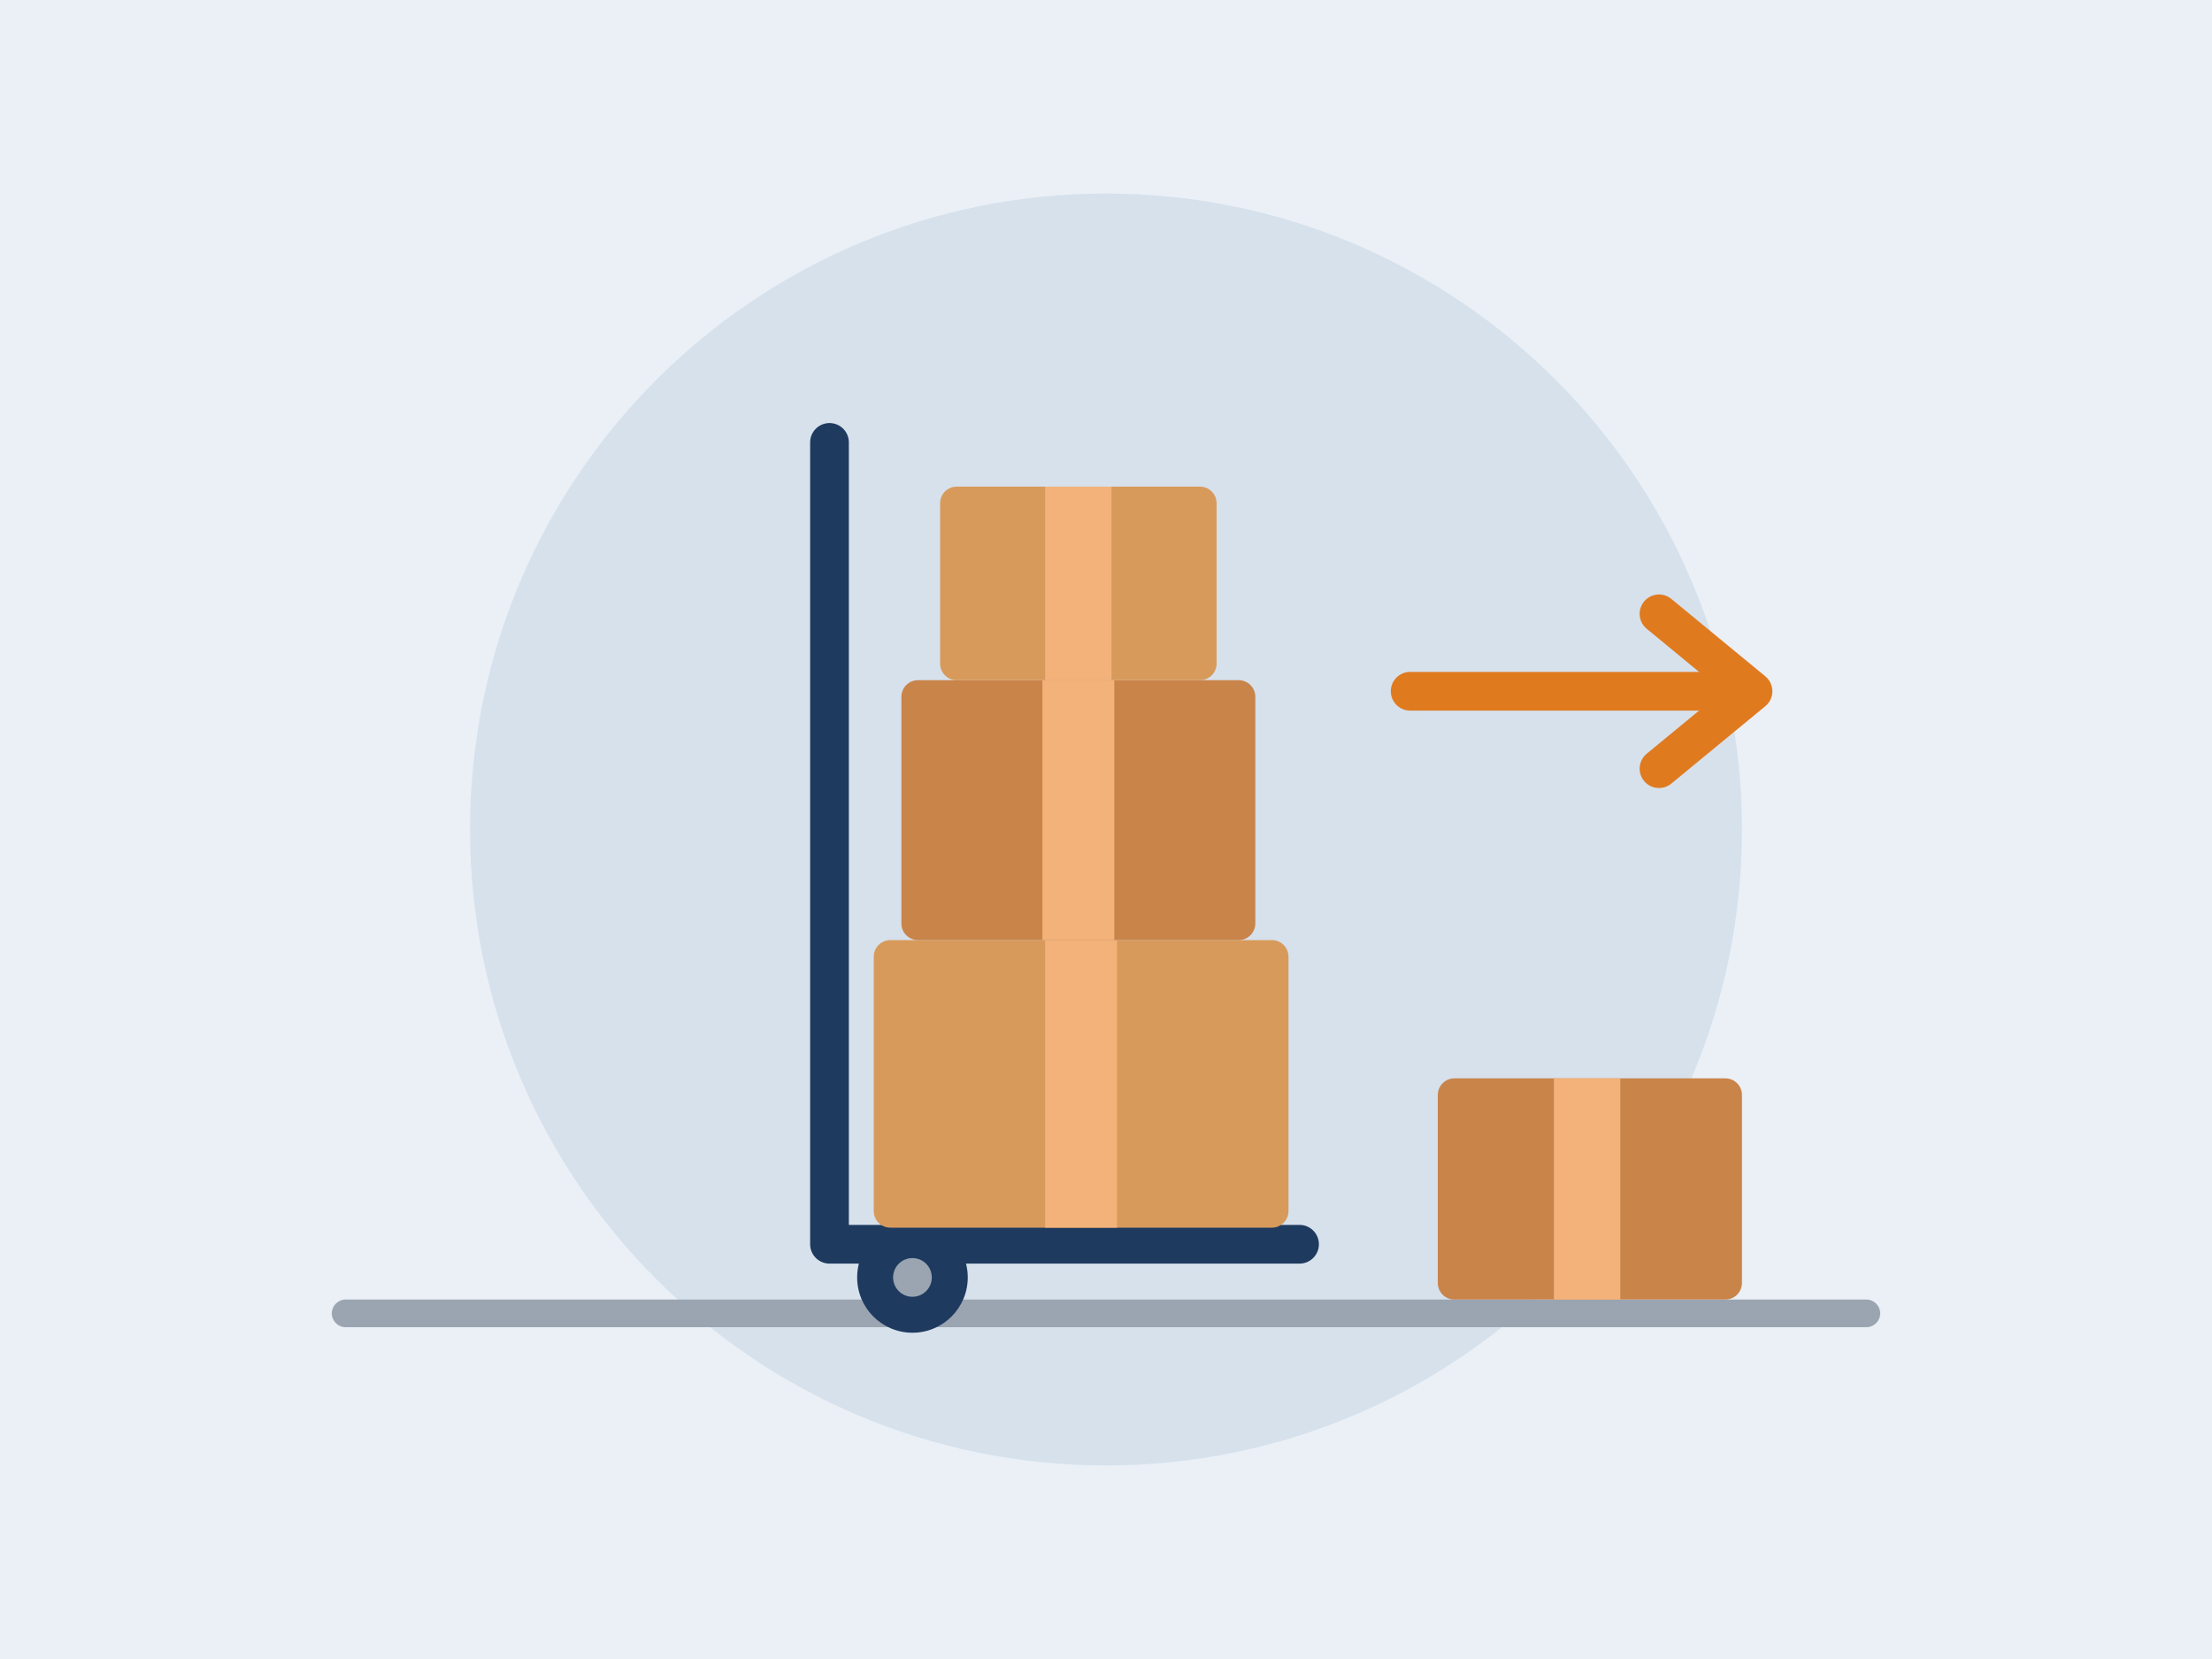
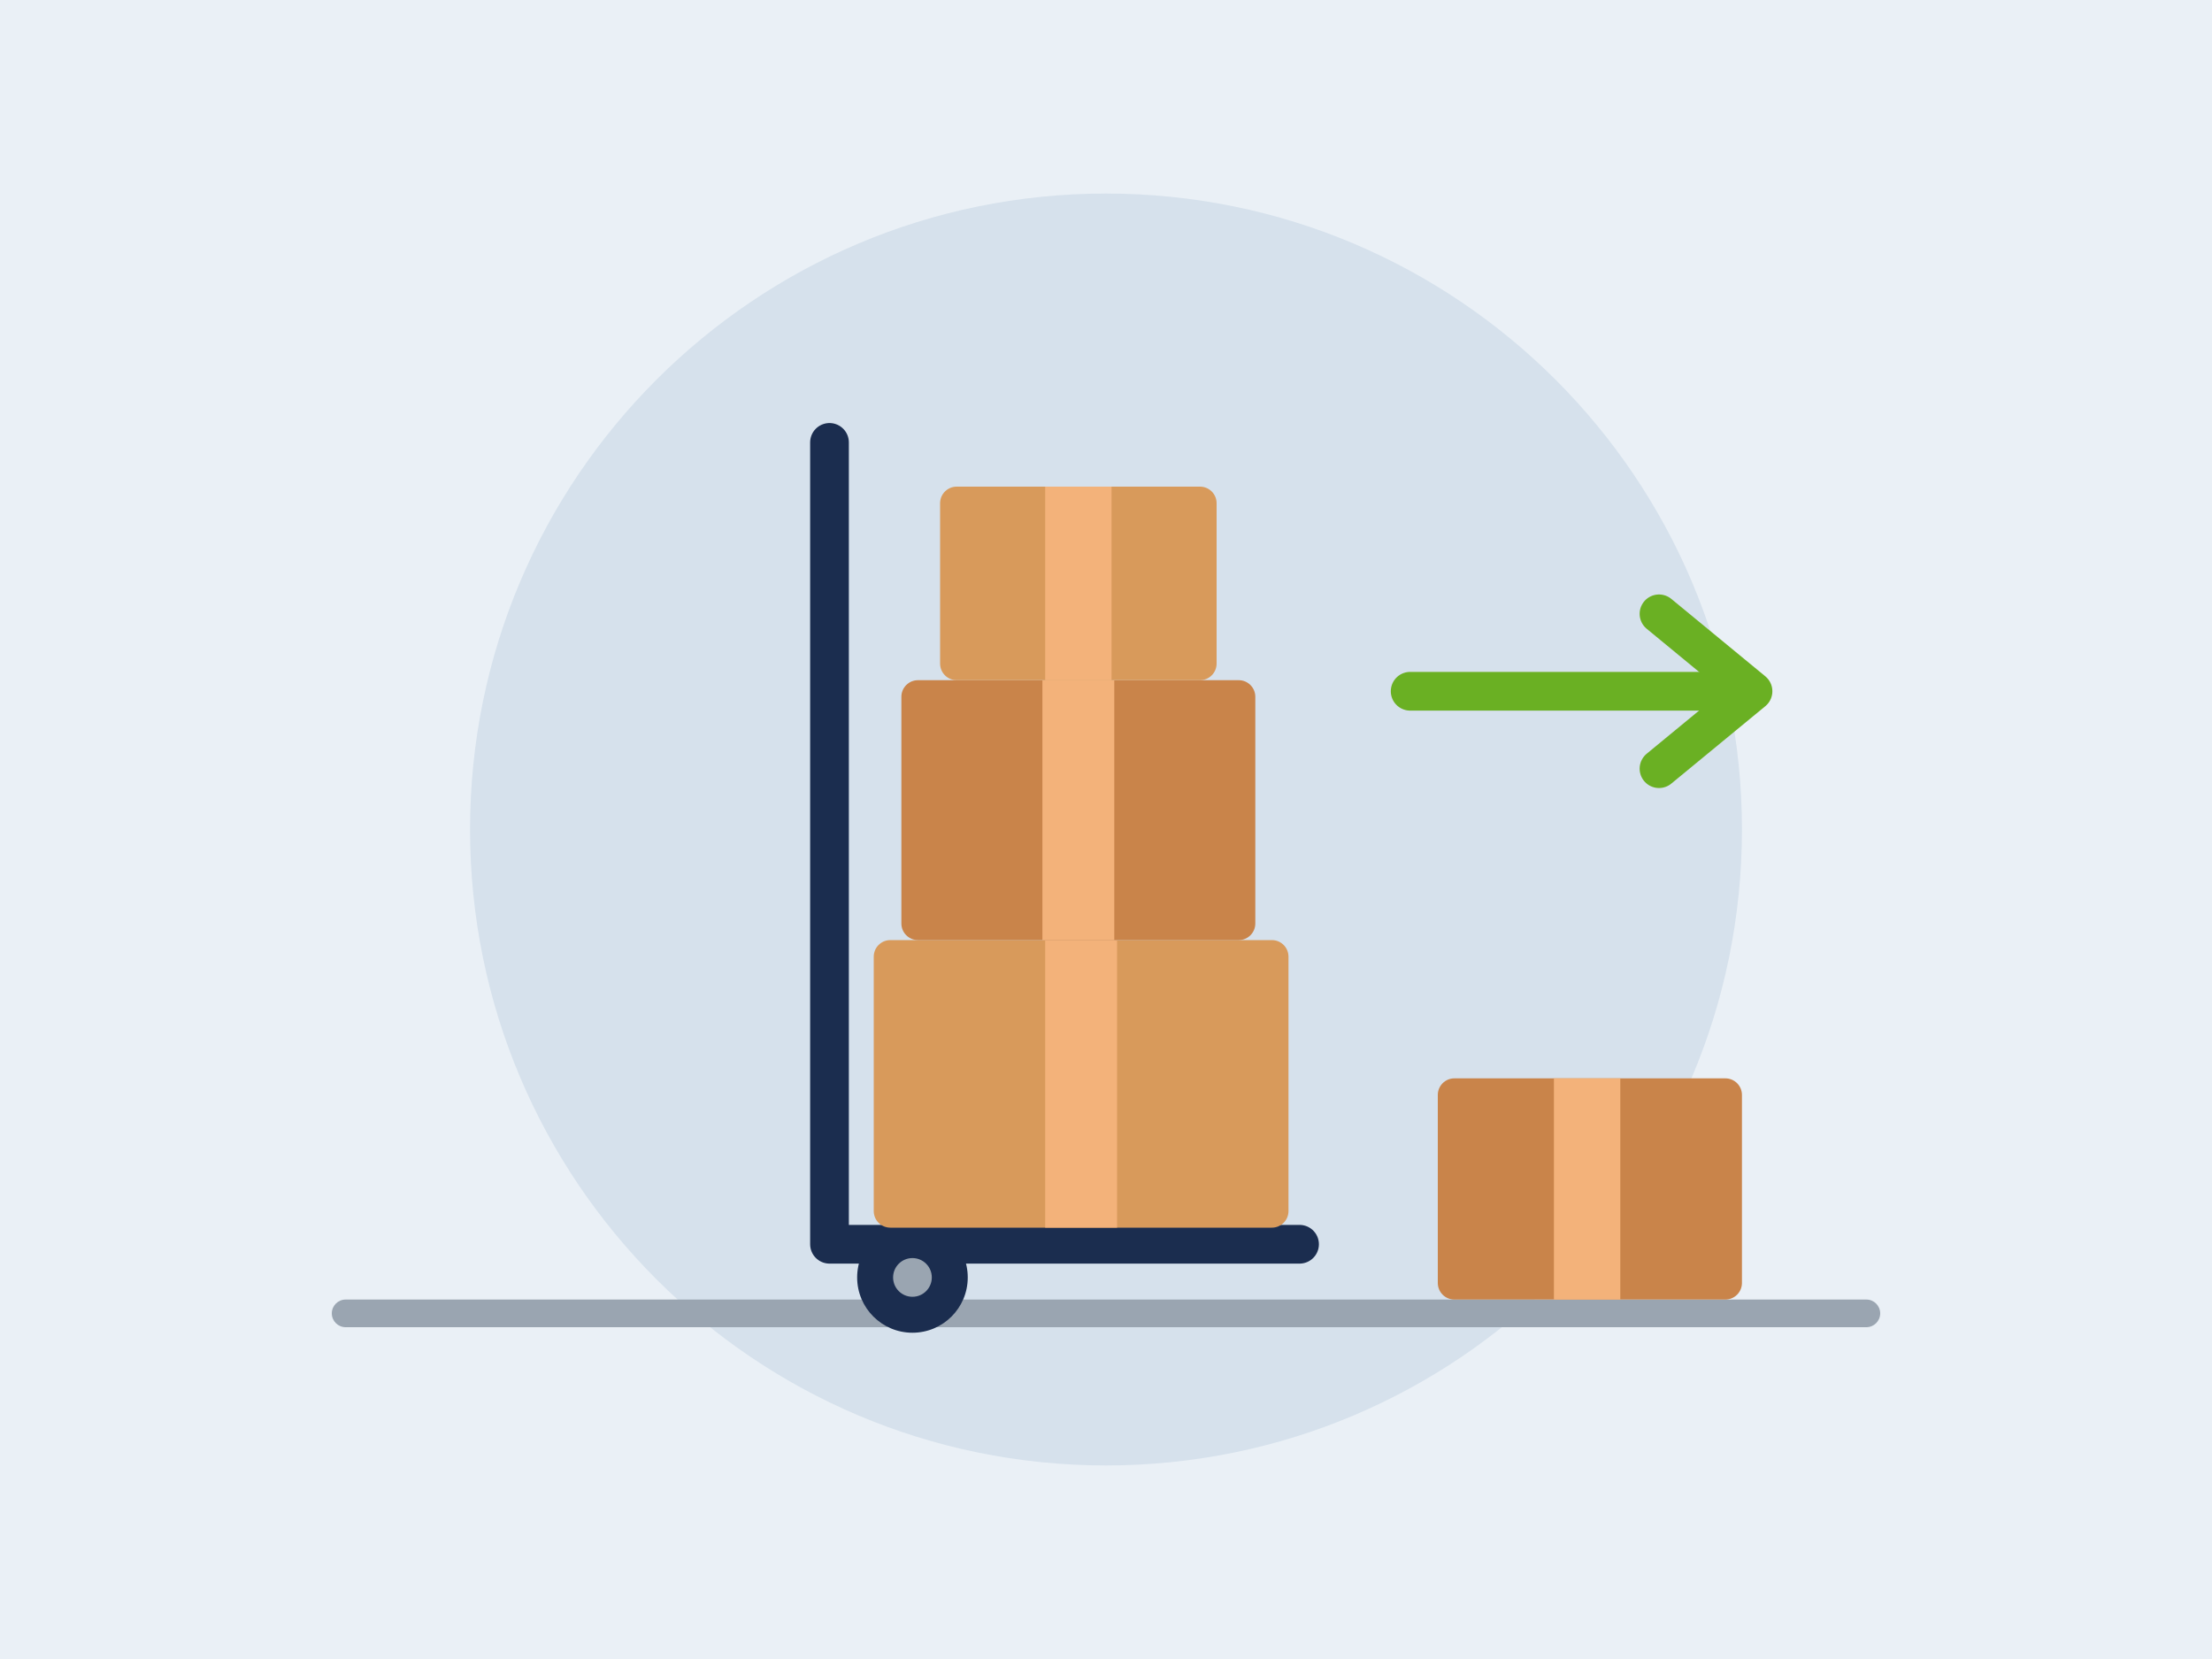
<svg xmlns="http://www.w3.org/2000/svg" width="800" height="600" viewBox="0 0 800 600">
  <rect width="800" height="600" fill="#eaf0f6" />
  <circle cx="400" cy="300" r="230" fill="#d6e1ec" />
  <rect x="120" y="470" width="560" height="10" rx="5" fill="#9aa5b1" />
-   <path d="M300 160v290h170" fill="none" stroke="#1f3a5f" stroke-width="14" stroke-linecap="round" stroke-linejoin="round" />
-   <circle cx="330" cy="462" r="20" fill="#1f3a5f" />
+   <path d="M300 160v290h170" fill="none" stroke="#1b2d4f" stroke-width="14" stroke-linecap="round" stroke-linejoin="round" />
+   <circle cx="330" cy="462" r="20" fill="#1b2d4f" />
  <circle cx="330" cy="462" r="7" fill="#9aa5b1" />
  <g>
    <rect x="316" y="340" width="150" height="104" rx="6" fill="#d89a5b" />
    <rect x="378" y="340" width="26" height="104" fill="#f3b27a" />
    <rect x="326" y="246" width="128" height="94" rx="6" fill="#c9844a" />
    <rect x="377" y="246" width="26" height="94" fill="#f3b27a" />
    <rect x="340" y="176" width="100" height="70" rx="6" fill="#d89a5b" />
    <rect x="378" y="176" width="24" height="70" fill="#f3b27a" />
  </g>
  <rect x="520" y="390" width="110" height="80" rx="6" fill="#c9844a" />
  <rect x="562" y="390" width="24" height="80" fill="#f3b27a" />
-   <path d="M510 250h110" stroke="#e07a1f" stroke-width="14" stroke-linecap="round" />
-   <path d="M600 222l34 28-34 28" fill="none" stroke="#e07a1f" stroke-width="14" stroke-linecap="round" stroke-linejoin="round" />
+   <path d="M510 250h110" stroke="#6ab023" stroke-width="14" stroke-linecap="round" />
+   <path d="M600 222l34 28-34 28" fill="none" stroke="#6ab023" stroke-width="14" stroke-linecap="round" stroke-linejoin="round" />
</svg>
